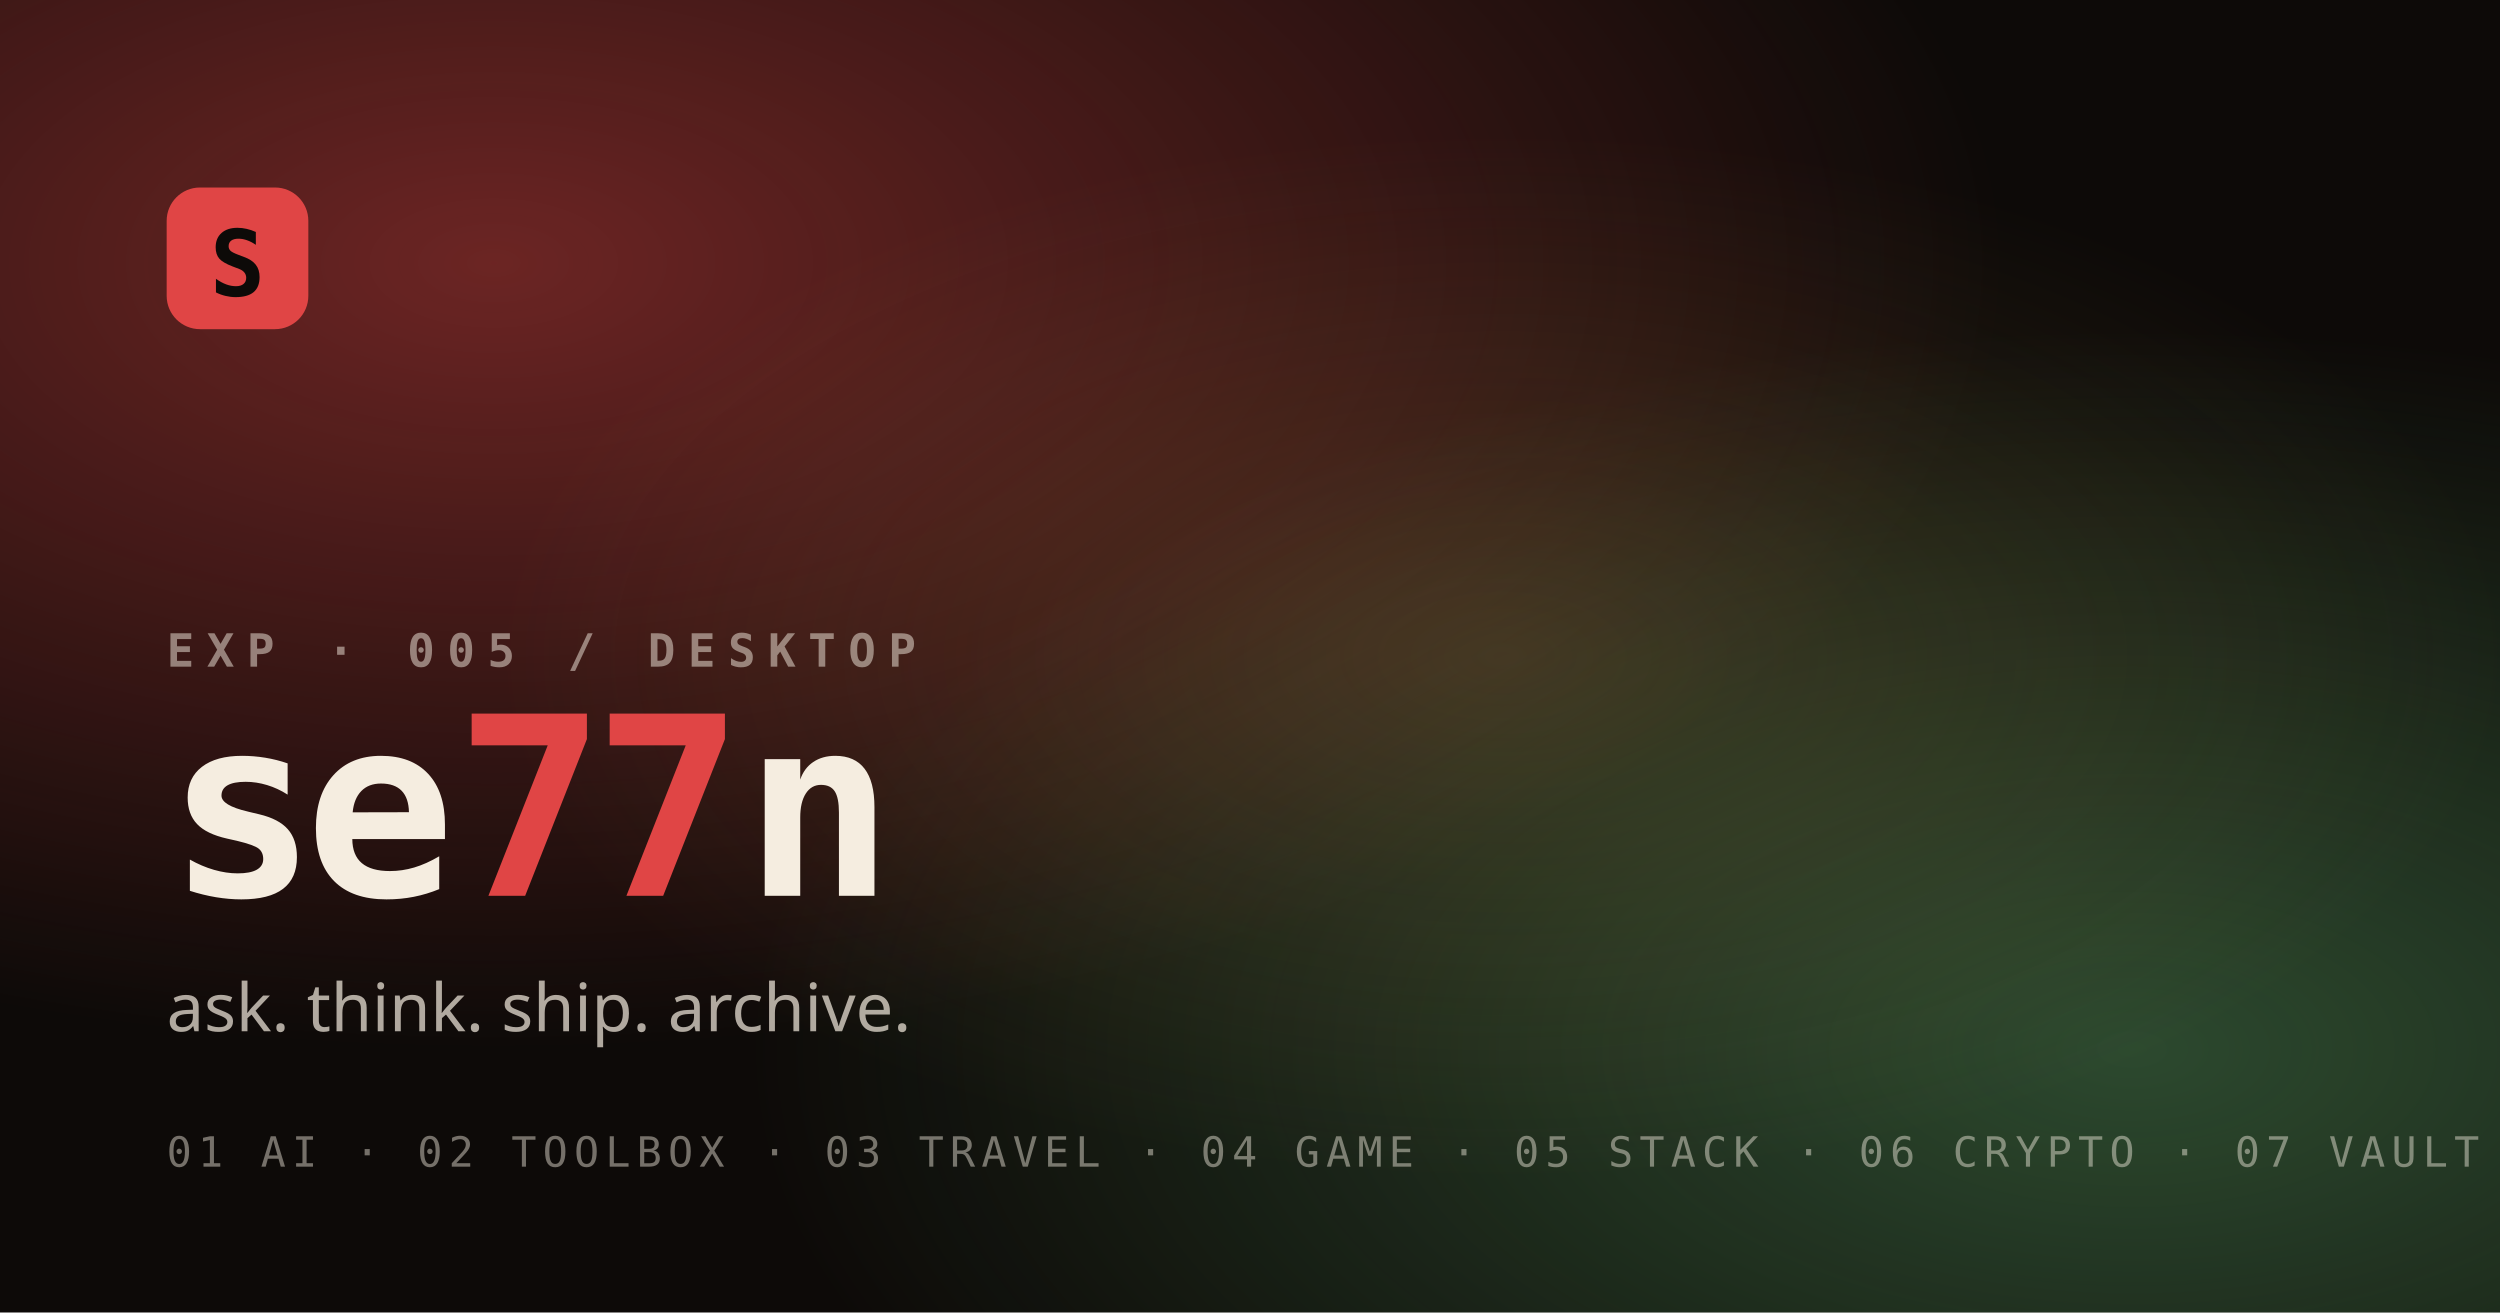
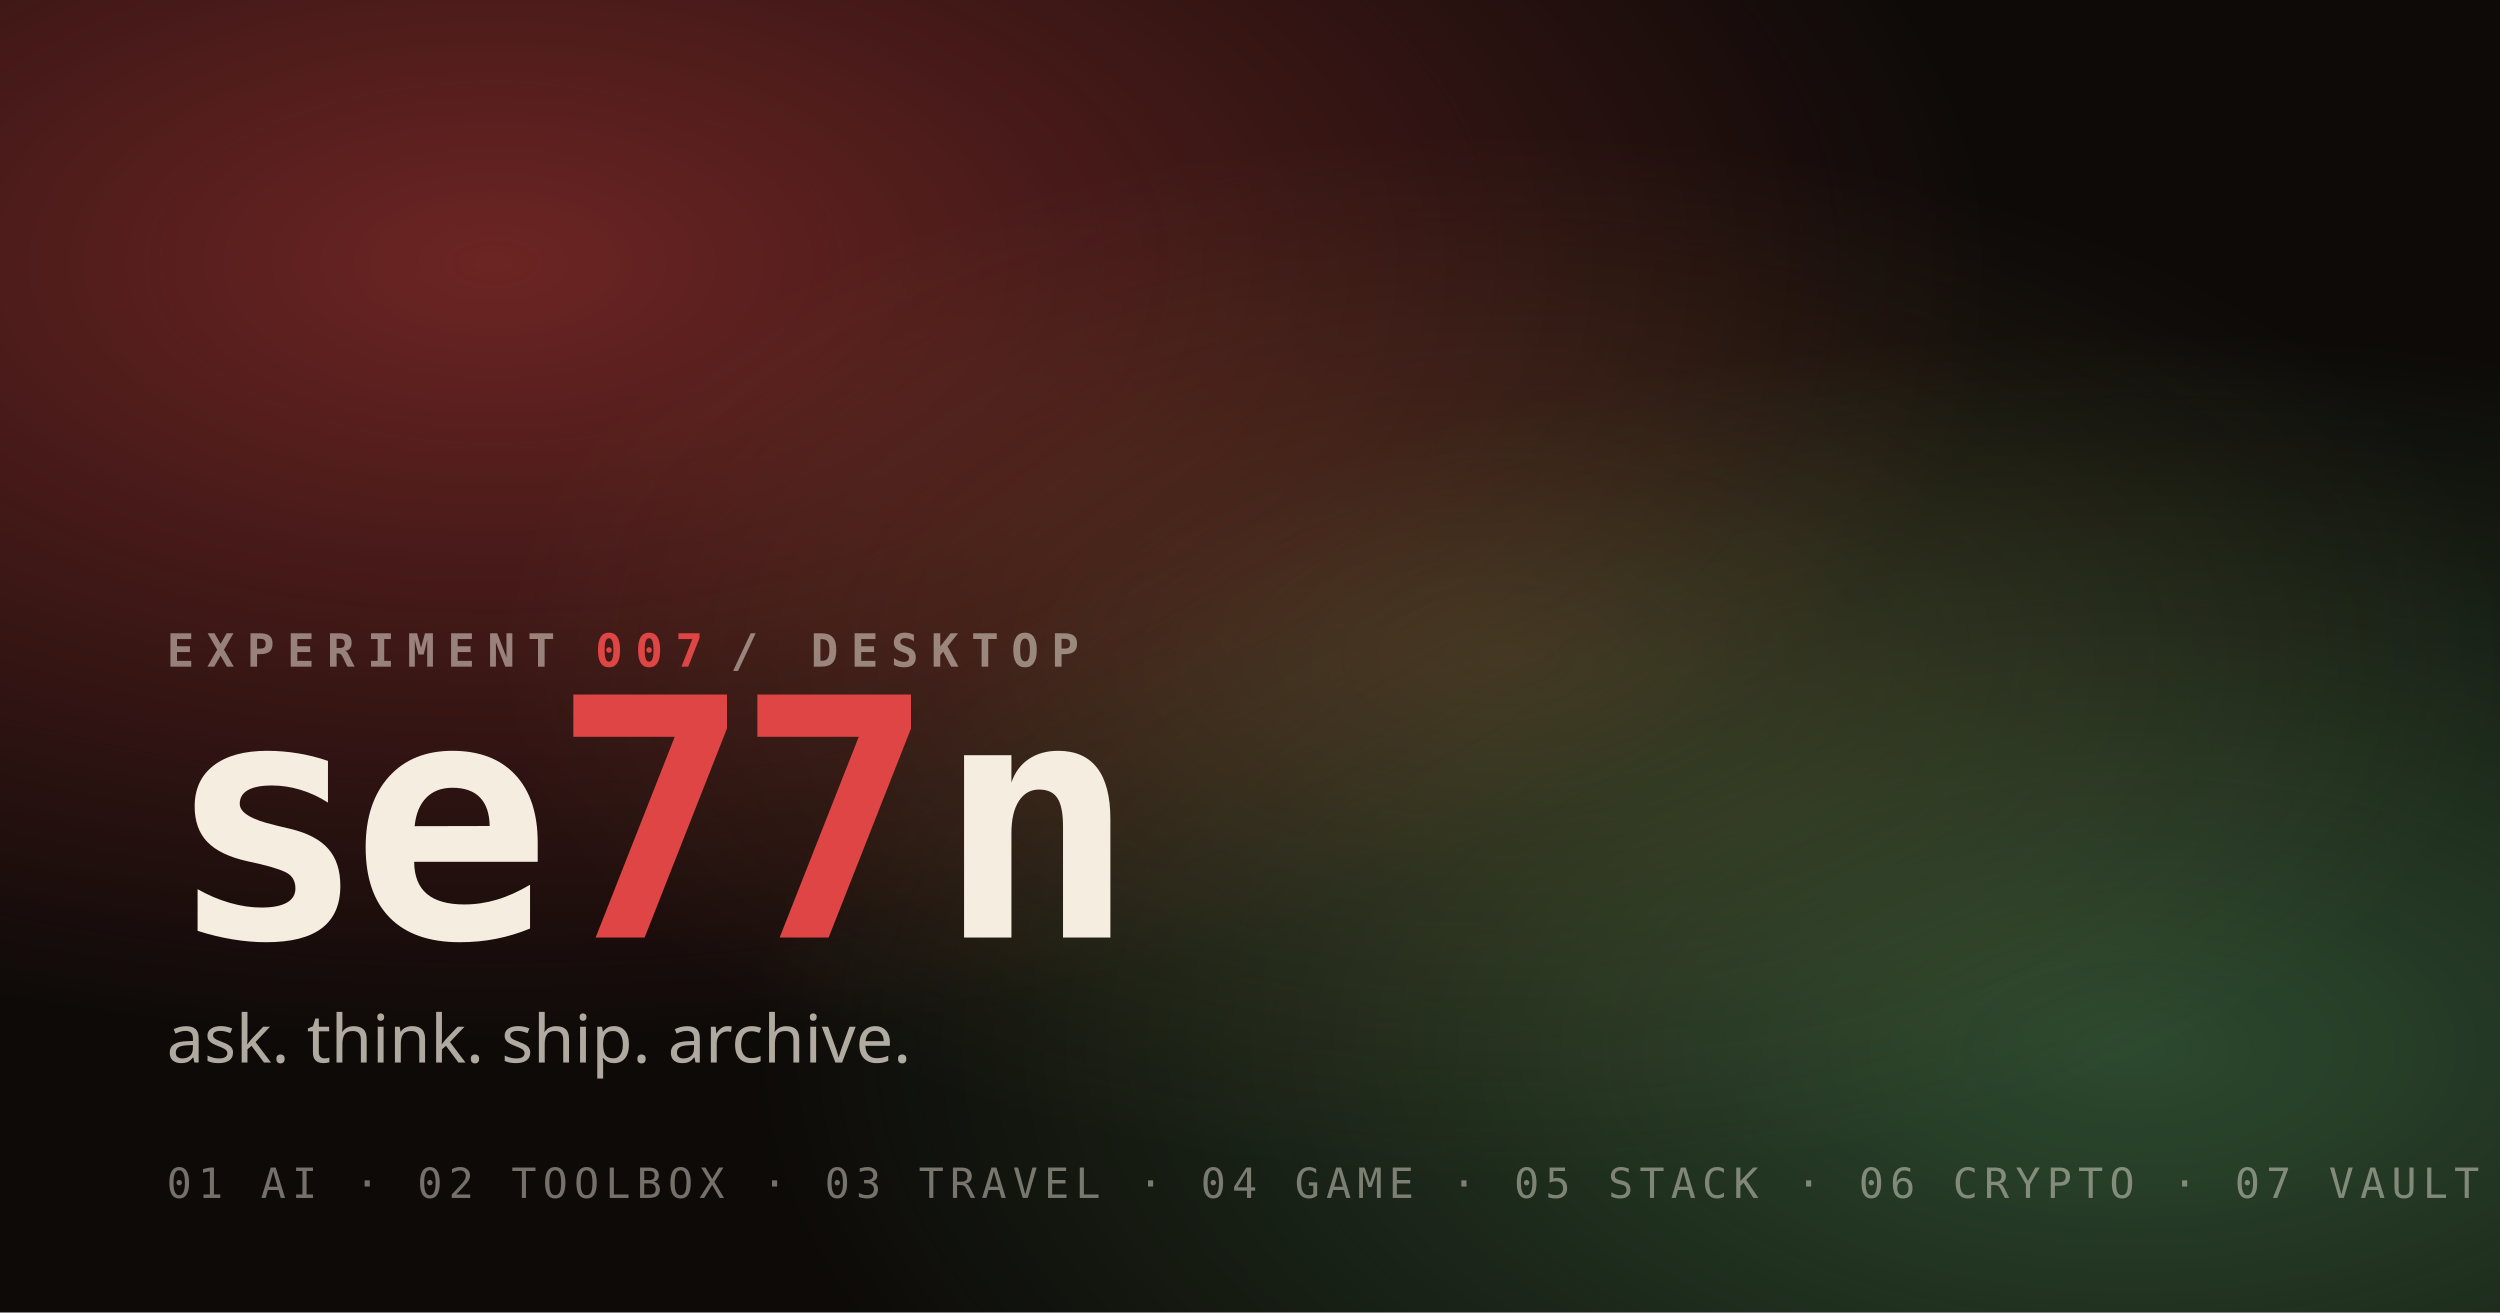
<svg xmlns="http://www.w3.org/2000/svg" viewBox="0 0 1200 630">
  <defs>
    <radialGradient id="g1" cx="20%" cy="20%" r="60%">
      <stop offset="0%" stop-color="#E04545" stop-opacity="0.45" />
      <stop offset="100%" stop-color="#E04545" stop-opacity="0" />
    </radialGradient>
    <radialGradient id="g2" cx="85%" cy="80%" r="55%">
      <stop offset="0%" stop-color="#5BA868" stop-opacity="0.4" />
      <stop offset="100%" stop-color="#5BA868" stop-opacity="0" />
    </radialGradient>
    <radialGradient id="g3" cx="60%" cy="50%" r="40%">
      <stop offset="0%" stop-color="#D4A858" stop-opacity="0.18" />
      <stop offset="100%" stop-color="#D4A858" stop-opacity="0" />
    </radialGradient>
+     <filter id="neon" x="-30%" y="-30%" width="160%" height="160%">
+       <feGaussianBlur stdDeviation="6" result="b" />
+       <feMerge>
+         <feMergeNode in="b" />
+         <feMergeNode in="SourceGraphic" />
+       </feMerge>
+     </filter>
  </defs>
  <rect width="1200" height="630" fill="#0d0a08" />
  <rect width="1200" height="630" fill="url(#g1)" />
  <rect width="1200" height="630" fill="url(#g2)" />
  <rect width="1200" height="630" fill="url(#g3)" />
-   <g transform="translate(80,90)">
-     <rect width="68" height="68" rx="16" fill="#E04545" />
-     <text x="34" y="52" font-family="JetBrains Mono, monospace" font-size="44" font-weight="800" fill="#0d0a08" text-anchor="middle">S</text>
-   </g>
-   <text x="80" y="320" font-family="JetBrains Mono, monospace" font-size="22" font-weight="700" fill="rgba(245,237,224,0.5)" letter-spacing="6">EXP · 005 / DESKTOP</text>
-   <text x="80" y="430" font-family="JetBrains Mono, monospace" font-size="120" font-weight="800" fill="#f5ede0" letter-spacing="-6">
-     se<tspan fill="#E04545">77</tspan>n
+   <text x="80" y="320" font-family="JetBrains Mono, monospace" font-size="22" font-weight="700" fill="rgba(245,237,224,0.5)" letter-spacing="6">EXPERIMENT
+     <tspan fill="#E04545" filter="url(#neon)"> 007</tspan>
+     <tspan fill="rgba(245,237,224,0.5)"> / DESKTOP</tspan>
  </text>
-   <text x="80" y="495" font-family="Geist, system-ui, sans-serif" font-size="32" fill="rgba(245,237,224,0.7)">
+   <text x="80" y="450" font-family="JetBrains Mono, monospace" font-size="160" font-weight="800" fill="#f5ede0" letter-spacing="-8">se<tspan fill="#E04545" filter="url(#neon)">77</tspan>n</text>
+   <text x="80" y="510" font-family="Geist, system-ui, sans-serif" font-size="32" fill="rgba(245,237,224,0.7)">
    ask. think. ship. archive.
  </text>
-   <text x="80" y="560" font-family="JetBrains Mono, monospace" font-size="20" fill="rgba(245,237,224,0.45)" letter-spacing="3">
+   <text x="80" y="575" font-family="JetBrains Mono, monospace" font-size="20" fill="rgba(245,237,224,0.45)" letter-spacing="3">
    01 AI · 02 TOOLBOX · 03 TRAVEL · 04 GAME · 05 STACK · 06 CRYPTO · 07 VAULT · 08 TODO
  </text>
</svg>
